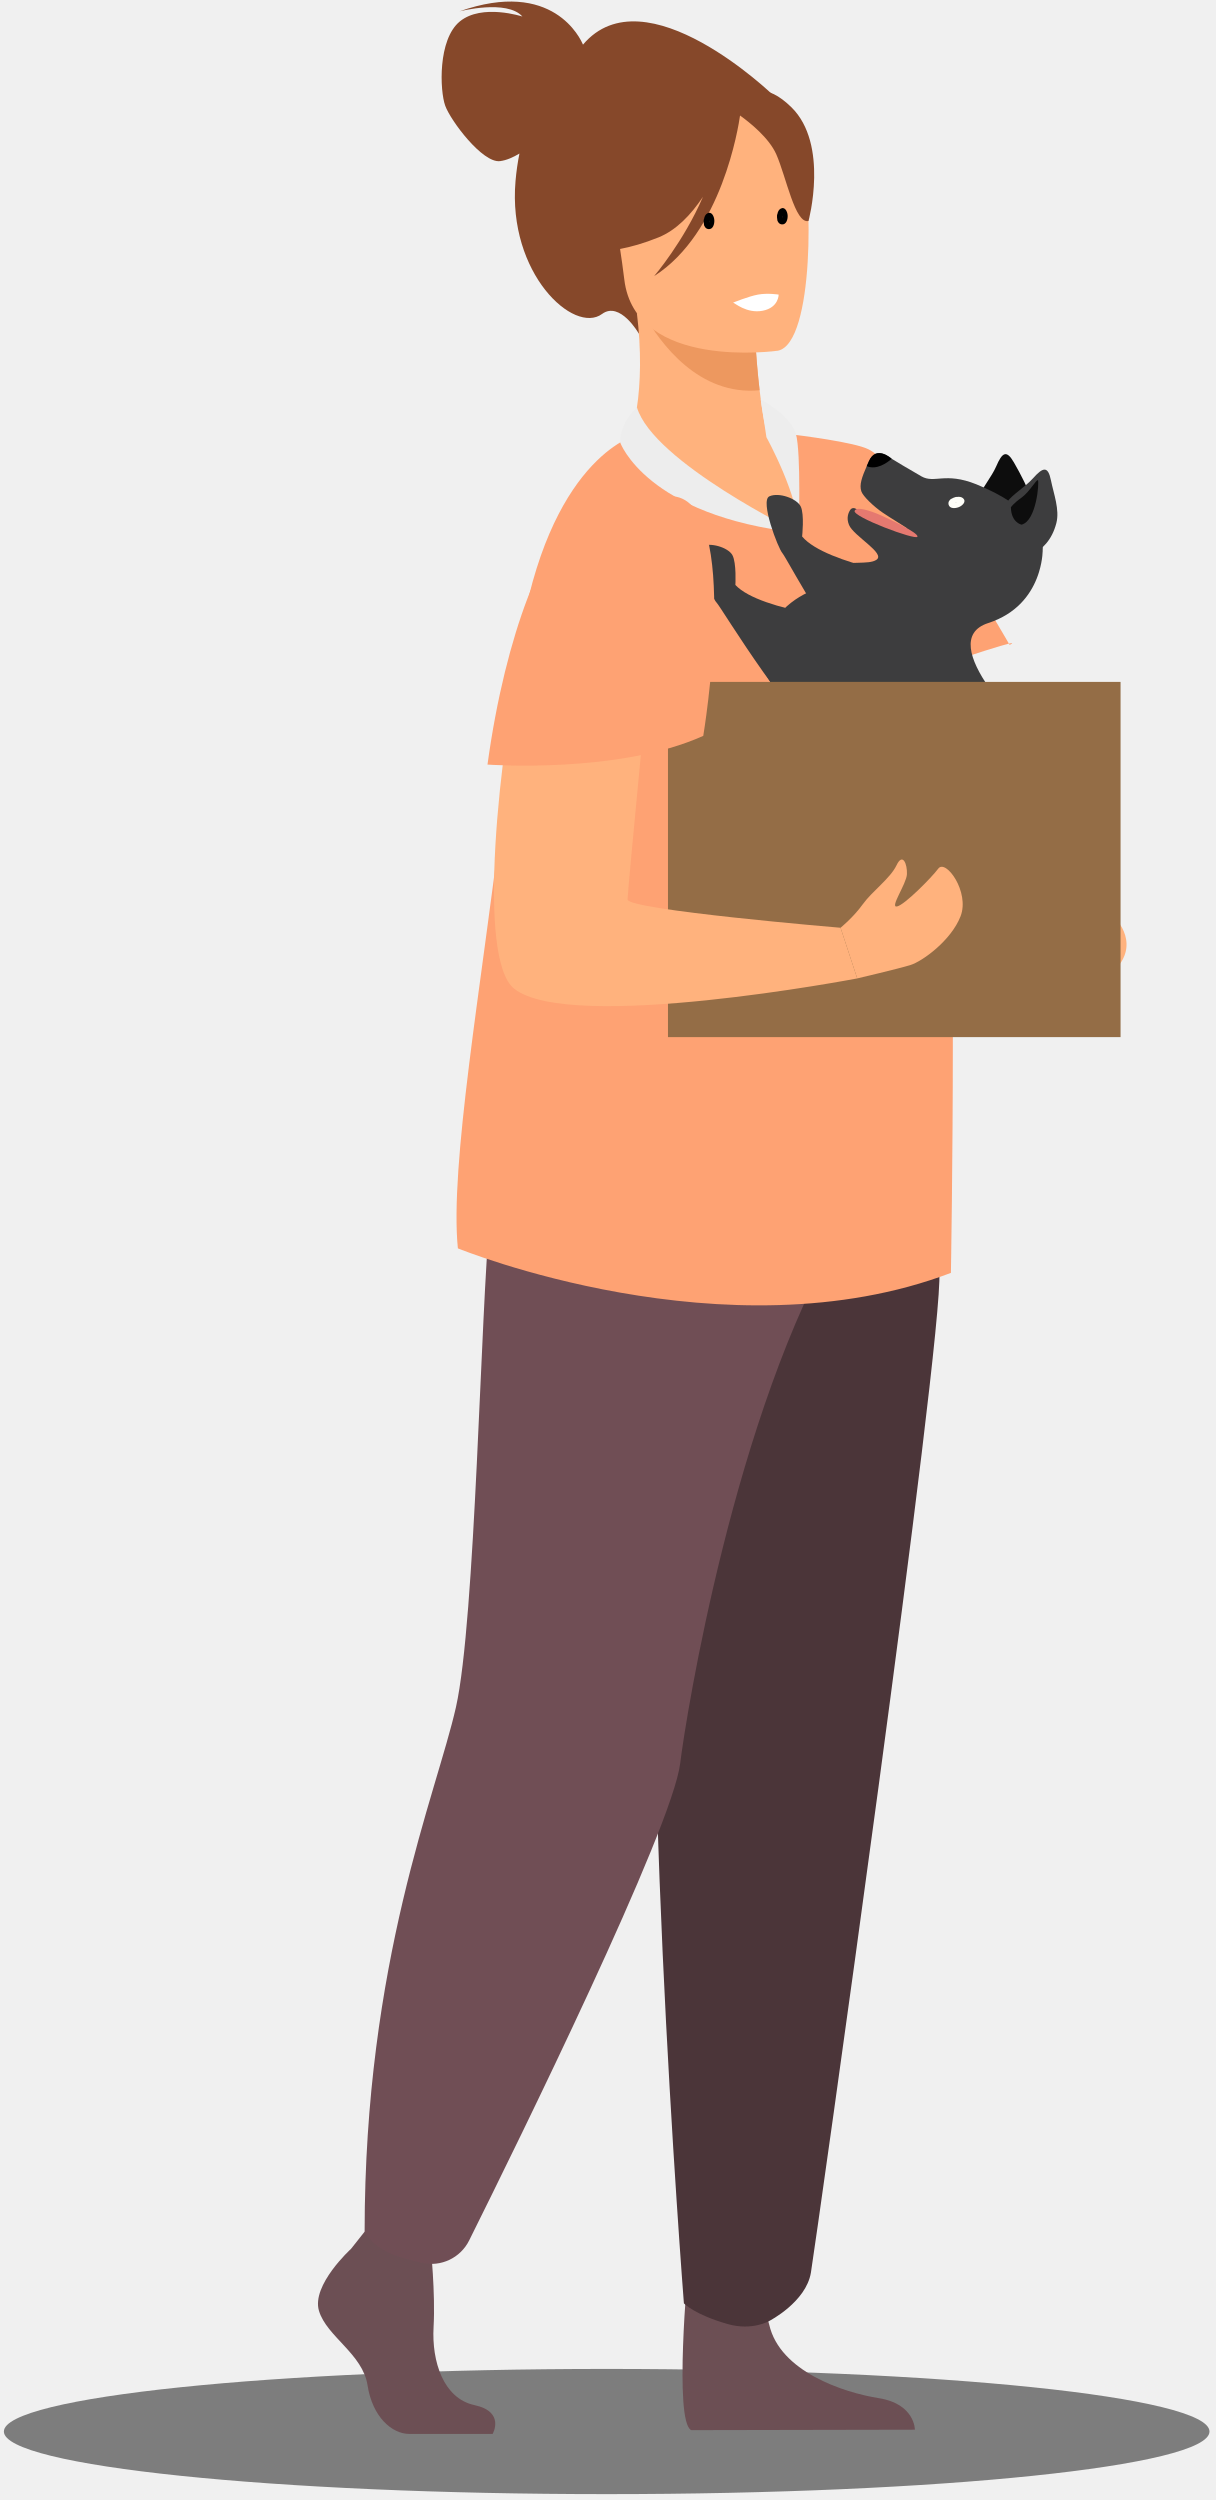
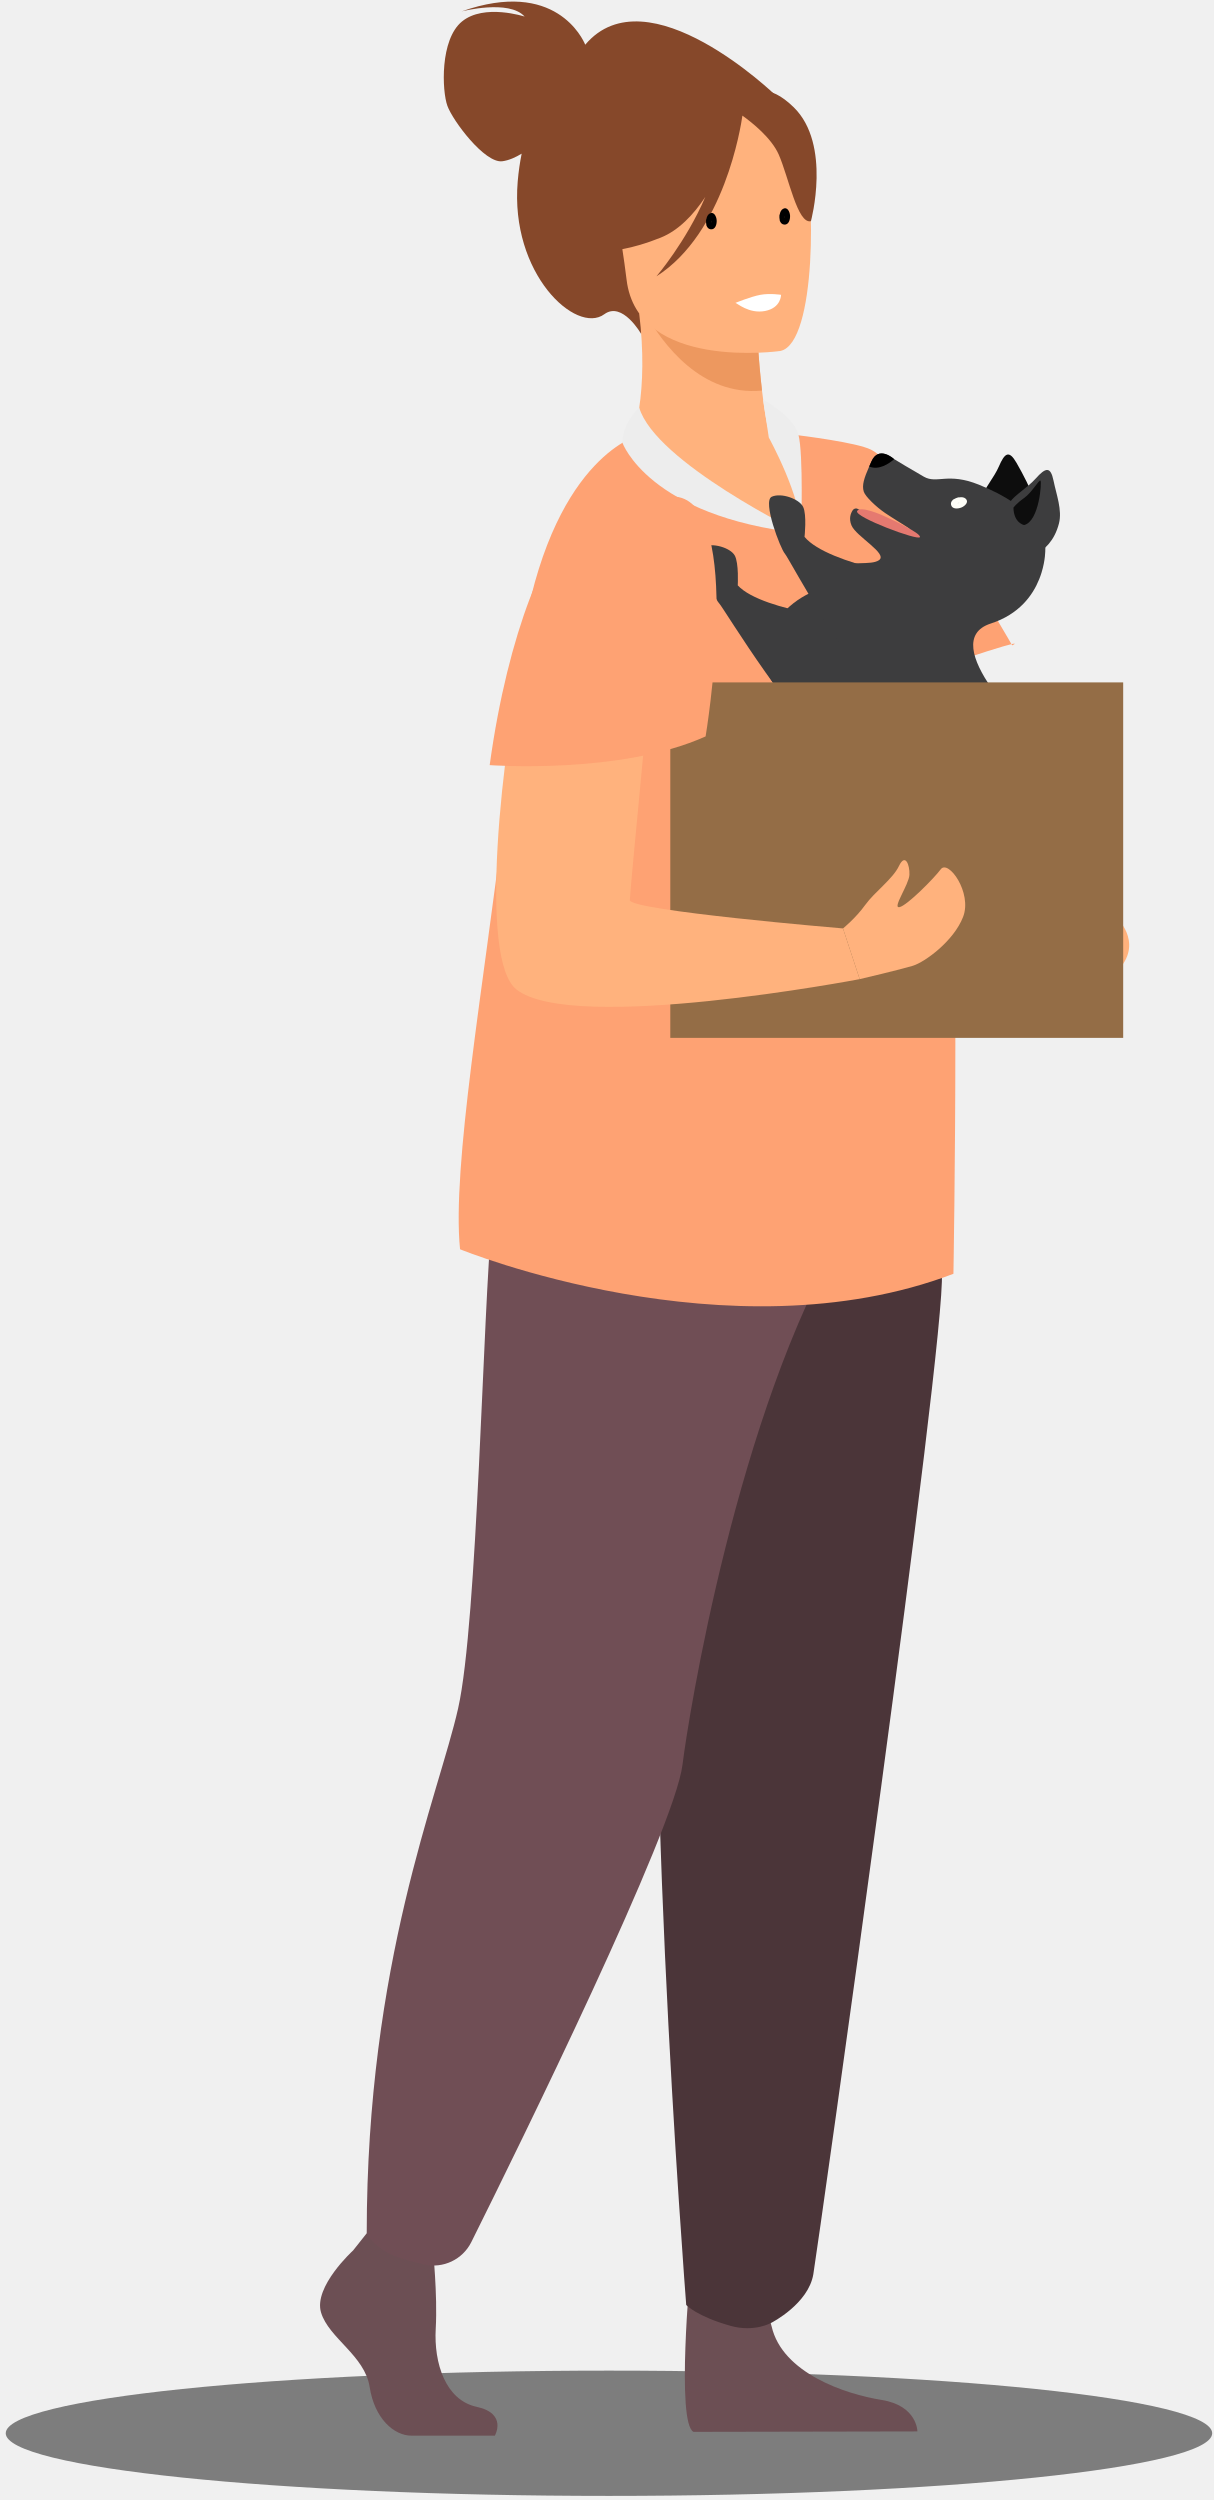
- <svg xmlns="http://www.w3.org/2000/svg" width="191" height="393" viewBox="0 0 191 393" fill="none">
-   <ellipse cx="95.371" cy="382.236" rx="94.761" ry="9.841" fill="#7D7D7D" />
-   <path d="M172.416 144.987L175.291 144.342C175.291 144.342 179.757 148.635 174.627 153.079L172.416 144.987Z" fill="#FFB27D" />
-   <path d="M172.417 144.986C172.417 144.986 169.846 144.733 167.466 143.826C165.086 142.918 161.622 142.817 159.653 141.627C157.683 140.44 158.15 142.444 159.055 143.688C159.96 144.935 164.289 146.609 163.17 147.07C162.051 147.534 157.242 146.7 155.566 145.631C152.107 143.426 153.234 151.713 155.681 153.854C157.68 155.602 164.606 156.463 166.494 155.915C168.382 155.367 174.628 153.078 174.628 153.078L172.417 144.986Z" fill="#FFB27D" />
-   <path d="M55.182 353.517C55.182 353.517 48.922 359.219 50.144 363.267C51.365 367.318 57.014 370.017 57.777 374.966C58.54 379.915 61.593 382.614 64.341 382.614C67.09 382.614 77.442 382.614 77.442 382.614C77.442 382.614 79.465 379.131 74.58 378.082C69.694 377.03 67.853 371.217 68.158 365.815C68.464 360.416 67.7 353.218 67.7 353.218L57.319 350.817L55.182 353.517Z" fill="#6C4F54" />
-   <path d="M108.16 356.525C108.16 356.525 105.908 380.67 108.656 382.019L143.824 381.948C143.824 381.948 143.824 377.897 138.175 376.996C132.526 376.098 122.603 372.797 120.924 365.448C119.245 358.099 108.16 356.525 108.16 356.525Z" fill="#6C4F54" />
-   <path d="M136.875 157.795C136.875 157.795 147.014 189.282 147.665 200.003C148.317 210.724 128.284 352.296 127.478 357.238C126.718 361.891 120.923 364.859 120.923 364.859C120.923 364.859 118.258 366.429 114.454 365.357C109.176 363.871 107.508 362.089 107.508 362.089C107.508 362.089 99.617 261.122 104.5 225.053C109.384 188.986 109.441 157.795 109.441 157.795H136.875Z" fill="#4B3539" />
-   <path d="M93.918 156.857C93.918 156.857 78.452 177.56 77.01 191.555C75.568 205.554 74.748 254.714 71.677 268.36C68.605 282.003 57.319 308.262 57.319 350.817C57.319 350.817 58.492 353.258 62.114 354.555C63.272 354.972 64.824 355.376 66.331 355.719C69.318 356.404 72.383 354.945 73.746 352.209C81.377 336.879 105.682 287.442 106.928 277.182C107.81 269.92 115.484 221.856 132.224 193.653C136.243 186.882 129.757 159.953 129.757 159.953L93.918 156.857Z" fill="#704E55" />
-   <path d="M91.644 7.02C91.273 6.123 86.937 -3.415 72.218 1.789C72.218 1.789 79.688 -0.144 82.125 2.599C82.125 2.599 75.775 0.522 72.291 3.366C68.807 6.207 69.137 14.262 69.987 16.618C70.838 18.975 75.855 25.675 78.609 25.329C79.653 25.198 80.725 24.7 81.656 24.136C81.387 25.474 81.172 26.916 81.038 28.486C79.796 43.002 90.226 52.611 94.642 49.356C97.474 47.272 100.421 52.442 100.421 52.442L121.526 14.951C121.526 14.951 101.397 -4.528 91.644 7.02Z" fill="#86482A" />
-   <path d="M131.234 95.328C111.245 104.516 96.218 72.091 97.523 71.758C99.521 69.431 101.582 61.151 100.118 49.226L101.155 49.3L118.537 50.625C118.537 50.625 118.808 56.172 119.408 61.343C119.805 64.745 120.349 67.986 121.054 69.398C121.262 69.818 125.029 70.376 125.038 70.386C125.331 70.716 136.567 92.88 131.234 95.328Z" fill="#FFB27D" />
-   <path d="M145.405 105.404C146.7 110.279 147.763 114.646 148.285 117.587C150.693 131.149 149.483 200.098 149.483 200.098C114.211 213.518 71.979 196.242 71.979 196.242C70.668 183.386 75.688 154.796 78.736 129.357C79.484 123.121 80.112 117.083 80.503 111.506C80.844 106.644 81.398 102.324 82.113 98.485C87.182 71.297 100.221 68.312 100.221 68.312C106.318 80.486 125.555 83.763 125.555 83.763C125.794 76.912 123.637 68.184 123.637 68.184C126.073 68.484 134.287 69.519 136.507 70.622C143.095 73.9 158.71 101.376 158.71 101.376C158.71 101.376 162.754 99.541 145.405 105.404Z" fill="#FEA273" />
-   <path d="M118.54 50.629C118.54 50.629 118.807 56.169 119.41 61.347C109.879 62.264 103.799 53.987 101.155 49.304L118.54 50.629Z" fill="#ED985F" />
-   <path d="M122.295 55.13C122.295 55.13 99.868 58.334 98.141 43.942C96.414 29.55 92.357 20.271 106.603 17.615C120.85 14.96 124.296 20.1 126.008 24.759C127.721 29.419 128.084 53.924 122.295 55.13Z" fill="#FFB27D" />
-   <path d="M124.388 16.84C120.4 12.947 117.888 14.228 116.572 15.714C103.463 10.315 96.768 21.577 96.768 21.577C96.493 32.093 89.953 38.921 89.953 38.921C89.953 38.921 94.358 41.005 103.505 37.324C106.298 36.198 108.623 33.767 110.508 30.933C107.469 38 102.832 43.402 102.832 43.402C113.474 36.621 116.086 19.92 116.334 18.158C117.857 19.254 120.888 21.665 122.033 24.26C123.589 27.783 124.99 35.267 127.098 34.739C127.098 34.739 130.37 22.68 124.388 16.84Z" fill="#86482A" />
-   <path d="M100.127 64.036C100.127 64.036 97.496 66.258 97.489 69.556C97.489 69.556 101.593 81.088 125.555 83.764C125.555 83.764 102.658 72.612 100.127 64.036Z" fill="#EDEDED" />
-   <path d="M120.482 68.729C120.482 68.729 125.727 78.2 125.555 83.764C125.555 83.764 125.965 71.12 125.109 68.185C124.252 65.25 119.587 62.782 119.587 62.782L120.482 68.729Z" fill="#EDEDED" />
-   <path d="M115.24 47.577C115.446 47.577 117.363 49.339 119.896 48.848C122.429 48.354 122.406 46.31 122.406 46.31C122.406 46.31 120.676 46.031 119.156 46.31C117.636 46.592 115.24 47.577 115.24 47.577Z" fill="white" />
-   <path d="M122.711 32.805C122.421 32.971 122.271 33.295 122.205 33.656C122.173 33.713 122.147 33.787 122.147 33.876C122.135 34.084 122.146 34.314 122.19 34.521C122.195 34.557 122.201 34.593 122.201 34.628C122.216 34.708 122.242 34.772 122.281 34.82C122.396 35.066 122.585 35.241 122.903 35.277C123.62 35.342 123.854 34.464 123.817 33.855C123.781 33.26 123.383 32.423 122.711 32.805ZM122.985 34.257C122.976 34.144 122.972 34.033 122.987 33.922C122.993 33.938 122.994 33.952 122.992 33.958C123.008 34.053 123.003 34.154 122.985 34.257Z" fill="black" />
-   <path d="M111.186 33.546C110.895 33.712 110.745 34.036 110.679 34.397C110.647 34.455 110.621 34.528 110.621 34.617C110.609 34.825 110.62 35.055 110.664 35.262C110.669 35.298 110.675 35.334 110.675 35.369C110.69 35.449 110.716 35.513 110.755 35.561C110.87 35.807 111.059 35.983 111.377 36.018C112.094 36.083 112.328 35.206 112.291 34.596C112.255 34.001 111.858 33.164 111.186 33.546ZM111.459 34.998C111.45 34.885 111.446 34.774 111.461 34.663C111.467 34.679 111.468 34.693 111.466 34.699C111.482 34.794 111.477 34.895 111.459 34.998Z" fill="black" />
-   <path d="M160.553 90.841C160.553 90.841 164.341 84.393 162.329 78.809C161.593 76.765 160.491 74.61 159.389 72.697C158.215 70.659 157.545 71.127 156.613 73.292C155.888 74.976 154.303 76.802 153.975 78.019C152.955 81.787 151.87 84.319 154.5 87.765C157.131 91.214 160.553 90.841 160.553 90.841Z" fill="#0D0D0D" />
-   <path d="M167.993 148.3C167.993 148.3 183.052 132.761 165.396 118.705C161.08 115.269 146.595 100.776 155.341 97.946C159.793 96.504 161.934 93.538 162.962 90.97C163.104 90.61 163.229 90.261 163.332 89.921C163.331 89.918 163.331 89.918 163.331 89.918C163.945 87.927 163.913 86.391 163.913 86.391C163.913 86.391 164.352 83.157 159.85 79.641C158.611 78.676 157.002 77.691 154.909 76.746C154.905 76.743 154.9 76.739 154.895 76.739C154.442 76.531 153.968 76.329 153.467 76.127C148.553 74.157 146.924 76.057 144.847 74.883C142.952 73.808 140.577 72.365 140.18 72.12C140.143 72.1 140.123 72.086 140.123 72.086C140.123 72.086 137.736 69.908 136.595 72.49C136.474 72.766 136.358 73.028 136.249 73.28C135.461 75.088 135.072 76.208 135.4 77.233C135.651 78.01 137.351 79.627 138.731 80.568C139.805 81.305 142.408 82.888 142.53 83.009C142.865 83.342 140.414 83.285 134.777 80.111C134.675 80.054 134.571 80 134.468 79.943C134.196 79.788 133.852 79.872 133.676 80.128C133.357 80.595 133.013 81.426 133.466 82.522C134.186 84.273 139.275 86.996 137.778 87.998C137.462 88.213 137.023 88.321 136.503 88.385C136.5 88.381 136.5 88.381 136.5 88.381C134.576 88.61 131.58 88.159 129.752 89.763C129.752 89.763 131.992 90.002 133.194 90.926C133.194 90.926 128.139 89.982 126.815 92.073C126.815 92.073 127.636 91.908 128.615 92.503C128.615 92.503 123.289 93.932 120.877 99.045C120.667 99.492 120.478 99.963 120.318 100.467C118.555 105.984 119.42 102.814 124.703 113.982C127.655 120.218 143.275 136.795 152.368 139.058C163.643 141.865 167.993 148.3 167.993 148.3Z" fill="#3D3D3E" />
-   <path d="M138.35 80.951C138.35 80.951 134.769 79.347 134.349 80.289C133.929 81.227 143.986 84.989 144.216 84.37C144.445 83.748 139.627 81.516 138.35 80.951Z" fill="#E57970" />
-   <path d="M159.743 87.824C159.743 87.824 164.653 87.703 166.059 82.227C166.599 80.125 165.647 77.665 165.208 75.503C164.741 73.2 163.957 73.432 162.386 75.19C161.164 76.562 159.082 77.792 158.384 78.841C156.223 82.096 159.743 87.824 159.743 87.824Z" fill="#3D3D3E" />
-   <path d="M135.955 97.679C135.955 97.679 119.593 96.254 115.603 91.954C115.603 91.954 115.797 88.464 115.129 87.257C114.461 86.05 111.589 85.169 110.121 85.926C108.653 86.686 111.931 94.025 112.659 94.747C113.388 95.47 125.227 115.309 131.221 117.904C133.711 118.983 130.916 109.624 133.667 107.593C136.418 105.563 135.955 97.679 135.955 97.679Z" fill="#3D3D3E" />
-   <path d="M146.106 91.148C146.106 91.148 129.844 88.845 126.093 84.334C126.093 84.334 126.475 80.864 125.874 79.62C125.272 78.38 122.452 77.344 120.945 78.023C119.438 78.703 122.314 86.206 123.003 86.966C123.692 87.729 134.44 108.176 140.286 111.091C142.713 112.301 140.429 102.804 143.285 100.925C146.142 99.045 146.106 91.148 146.106 91.148Z" fill="#3D3D3E" />
-   <path d="M140.18 72.12C139.403 72.796 137.784 73.929 136.25 73.28C136.358 73.028 136.474 72.766 136.596 72.49C137.737 69.908 140.123 72.087 140.123 72.087C140.123 72.087 140.143 72.1 140.18 72.12Z" fill="black" />
-   <path d="M158.909 79.746C158.909 79.746 159.329 79.114 160.578 78.233C161.827 77.352 162.926 75.312 163.159 75.496C163.393 75.681 162.963 81.914 160.582 82.476C160.582 82.476 158.958 82.163 158.909 79.746Z" fill="#0D0D0D" />
-   <path d="M137.451 145.366C141.267 143.933 158.418 152.409 166.08 147.931C170.095 145.584 171.705 137.808 172.328 130.94C172.982 123.722 165.625 118.41 158.964 121.298C155.432 122.831 151.598 125.339 147.957 129.403C142.28 135.74 136.907 136.863 132.778 136.914C131.691 135.919 130.181 134.903 128.58 134.977C125.492 135.122 125.05 138.03 125.05 138.03C123.718 142.226 133.635 146.798 137.451 145.366Z" fill="#3D3D3E" />
-   <path d="M151.39 78.319C151.137 78.1 150.781 78.066 150.418 78.123C150.353 78.112 150.275 78.112 150.191 78.141C149.99 78.198 149.776 78.285 149.594 78.394C149.562 78.411 149.529 78.429 149.497 78.44C149.426 78.48 149.374 78.526 149.341 78.578C149.147 78.768 149.043 79.005 149.114 79.316C149.29 80.013 150.197 79.944 150.761 79.707C151.312 79.477 151.973 78.826 151.39 78.319ZM150.106 79.056C150.21 79.01 150.314 78.97 150.424 78.947C150.411 78.959 150.398 78.964 150.392 78.964C150.307 79.01 150.21 79.039 150.106 79.056Z" fill="#FEFEF8" />
-   <path d="M105.005 163.035H176.151V107.194H105.005V163.035Z" fill="#946D46" />
-   <path d="M96.827 91.918C91.402 86.35 84.291 90.537 82.675 98.133C78.191 119.212 74.976 150.748 80.824 155.42C89.607 162.433 134.756 153.809 134.756 153.809L132.135 145.844C132.135 145.844 98.623 143.031 98.649 141.398C98.676 139.765 102.738 97.984 102.738 97.984L96.827 91.918Z" fill="#FFB27D" />
-   <path d="M132.136 145.842C132.136 145.842 134.143 144.217 135.627 142.152C137.111 140.086 139.946 138.096 140.935 136.021C141.922 133.95 142.639 135.876 142.571 137.413C142.504 138.95 139.814 142.729 141.004 142.498C142.193 142.269 146.467 137.935 147.491 136.552C148.673 134.956 152.479 140.233 150.999 144.041C149.518 147.85 144.991 151.127 143.113 151.707C141.235 152.286 134.757 153.808 134.757 153.808L132.136 145.842Z" fill="#FFB27D" />
-   <path d="M105.856 78.017C105.856 78.017 95.66 77.852 90.726 81.228C85.791 84.603 79.517 99.161 76.633 120.191C76.633 120.191 97.207 121.705 110.553 115.678C110.553 115.678 116.682 79.129 105.856 78.017Z" fill="#FEA273" />
+ <svg xmlns="http://www.w3.org/2000/svg" width="201" height="414" viewBox="0 0 201 414" fill="none">
+   <ellipse cx="100.844" cy="402.949" rx="99.894" ry="10.374" fill="#7D7D7D" />
+   <path d="M182.062 152.846L185.093 152.166C185.093 152.166 189.802 156.692 184.394 161.377L182.062 152.846Z" fill="#FFB27D" />
+   <path d="M182.063 152.846C182.063 152.846 179.353 152.581 176.844 151.624C174.335 150.667 170.684 150.561 168.608 149.306C166.531 148.055 167.023 150.167 167.977 151.478C168.931 152.793 173.495 154.558 172.315 155.044C171.136 155.533 166.066 154.654 164.3 153.527C160.653 151.202 161.841 159.938 164.421 162.196C166.528 164.039 173.83 164.946 175.82 164.368C177.81 163.791 184.394 161.377 184.394 161.377L182.063 152.846Z" fill="#FFB27D" />
+   <path d="M58.477 372.672C58.477 372.672 51.879 378.683 53.166 382.95C54.454 387.22 60.409 390.066 61.213 395.283C62.018 400.5 65.237 403.346 68.133 403.346C71.03 403.346 81.944 403.346 81.944 403.346C81.944 403.346 84.076 399.674 78.927 398.568C73.776 397.459 71.835 391.331 72.157 385.636C72.479 379.945 71.674 372.357 71.674 372.357L60.731 369.826L58.477 372.672Z" fill="#6C4F54" />
+   <path d="M114.326 375.844C114.326 375.844 111.952 401.297 114.849 402.718L151.921 402.644C151.921 402.644 151.921 398.373 145.967 397.424C140.012 396.477 129.551 392.997 127.781 385.25C126.011 377.503 114.326 375.844 114.326 375.844Z" fill="#6C4F54" />
+   <path d="M144.596 166.35C144.596 166.35 155.284 199.543 155.971 210.845C156.657 222.146 135.54 371.387 134.69 376.597C133.889 381.502 127.78 384.631 127.78 384.631C127.78 384.631 124.97 386.286 120.96 385.156C115.397 383.589 113.638 381.711 113.638 381.711C113.638 381.711 105.319 275.274 110.467 237.251C115.616 199.231 115.676 166.35 115.676 166.35H144.596Z" fill="#4B3539" />
+   <path d="M99.312 165.36C99.312 165.36 83.008 187.184 81.489 201.938C79.969 216.695 79.104 268.519 75.866 282.904C72.628 297.285 60.73 324.968 60.73 369.827C60.73 369.827 61.967 372.4 65.785 373.768C67.007 374.208 68.643 374.633 70.231 374.995C73.38 375.718 76.611 374.179 78.048 371.295C86.092 355.134 111.714 303.02 113.027 292.203C113.957 284.548 122.046 233.88 139.693 204.149C143.93 197.012 137.093 168.624 137.093 168.624L99.312 165.36Z" fill="#704E55" />
+   <path d="M96.915 7.404C96.524 6.458 91.953 -3.596 76.436 1.89C76.436 1.89 84.311 -0.148 86.88 2.744C86.88 2.744 80.186 0.554 76.513 3.552C72.841 6.547 73.189 15.038 74.085 17.522C74.982 20.007 80.271 27.07 83.174 26.705C84.274 26.567 85.404 26.042 86.386 25.447C86.102 26.857 85.876 28.378 85.734 30.033C84.425 45.336 95.42 55.464 100.075 52.034C103.061 49.837 106.167 55.287 106.167 55.287L128.415 15.765C128.415 15.765 107.197 -4.769 96.915 7.404Z" fill="#86482A" />
+   <path d="M138.65 100.499C117.578 110.185 101.737 76.003 103.113 75.652C105.219 73.199 107.392 64.471 105.848 51.9L106.941 51.978L125.265 53.374C125.265 53.374 125.551 59.222 126.183 64.672C126.602 68.259 127.175 71.675 127.919 73.164C128.138 73.607 132.108 74.195 132.118 74.206C132.427 74.553 144.271 97.919 138.65 100.499Z" fill="#FFB27D" />
+   <path d="M153.589 111.118C154.953 116.257 156.075 120.861 156.625 123.962C159.162 138.258 157.887 210.942 157.887 210.942C120.704 225.09 76.184 206.877 76.184 206.877C74.803 193.325 80.095 163.187 83.308 136.369C84.096 129.795 84.759 123.43 85.17 117.551C85.529 112.426 86.114 107.872 86.868 103.825C92.211 75.165 105.957 72.017 105.957 72.017C112.383 84.85 132.663 88.306 132.663 88.306C132.915 81.083 130.641 71.883 130.641 71.883C133.209 72.198 141.869 73.29 144.209 74.452C151.153 77.908 167.614 106.873 167.614 106.873C167.614 106.873 171.877 104.938 153.589 111.118Z" fill="#FEA273" />
+   <path d="M125.268 53.377C125.268 53.377 125.55 59.218 126.186 64.676C116.139 65.643 109.73 56.918 106.942 51.981L125.268 53.377Z" fill="#ED985F" />
+   <path d="M129.225 58.122C129.225 58.122 105.583 61.499 103.763 46.328C101.943 31.156 97.666 21.374 112.684 18.575C127.702 15.775 131.335 21.194 133.141 26.105C134.946 31.017 135.329 56.85 129.225 58.122Z" fill="#FFB27D" />
+   <path d="M131.433 17.757C127.229 13.653 124.581 15.003 123.193 16.57C109.374 10.878 102.317 22.75 102.317 22.75C102.027 33.836 95.133 41.034 95.133 41.034C95.133 41.034 99.777 43.231 109.418 39.35C112.363 38.163 114.814 35.601 116.801 32.613C113.598 40.063 108.71 45.758 108.71 45.758C119.928 38.61 122.681 21.003 122.943 19.146C124.548 20.301 127.744 22.842 128.951 25.578C130.591 29.292 132.068 37.181 134.29 36.625C134.29 36.625 137.739 23.913 131.433 17.757Z" fill="#86482A" />
+   <path d="M105.858 67.51C105.858 67.51 103.085 69.853 103.077 73.329C103.077 73.329 107.403 85.486 132.663 88.307C132.663 88.307 108.525 76.551 105.858 67.51Z" fill="#EDEDED" />
+   <path d="M127.315 72.458C127.315 72.458 132.845 82.441 132.663 88.307C132.663 88.307 133.096 74.978 132.193 71.884C131.29 68.79 126.372 66.189 126.372 66.189L127.315 72.458Z" fill="#EDEDED" />
+   <path d="M121.789 50.159C122.006 50.159 124.027 52.016 126.697 51.499C129.368 50.978 129.343 48.823 129.343 48.823C129.343 48.823 127.52 48.529 125.918 48.823C124.315 49.121 121.789 50.159 121.789 50.159Z" fill="white" />
+   <path d="M129.666 34.587C129.36 34.761 129.201 35.104 129.132 35.484C129.098 35.544 129.071 35.622 129.071 35.715C129.058 35.935 129.07 36.178 129.116 36.396C129.122 36.434 129.128 36.472 129.128 36.508C129.143 36.593 129.171 36.661 129.212 36.711C129.334 36.97 129.533 37.156 129.868 37.193C130.624 37.262 130.871 36.336 130.832 35.694C130.794 35.067 130.375 34.184 129.666 34.587ZM129.955 36.118C129.945 35.999 129.941 35.882 129.956 35.764C129.963 35.781 129.964 35.796 129.962 35.803C129.979 35.902 129.974 36.009 129.955 36.118Z" fill="black" />
+   <path d="M117.516 35.368C117.209 35.543 117.051 35.885 116.982 36.265C116.948 36.326 116.921 36.403 116.92 36.497C116.908 36.716 116.92 36.959 116.966 37.177C116.971 37.215 116.977 37.254 116.978 37.29C116.993 37.375 117.021 37.442 117.061 37.492C117.183 37.752 117.383 37.937 117.718 37.974C118.474 38.043 118.721 37.117 118.681 36.475C118.643 35.848 118.224 34.965 117.516 35.368ZM117.804 36.899C117.795 36.78 117.79 36.663 117.806 36.545C117.813 36.562 117.814 36.577 117.812 36.584C117.828 36.683 117.823 36.79 117.804 36.899Z" fill="black" />
+   <path d="M169.558 95.767C169.558 95.767 173.551 88.969 171.43 83.083C170.654 80.928 169.493 78.657 168.331 76.64C167.093 74.492 166.387 74.985 165.405 77.267C164.64 79.043 162.97 80.967 162.623 82.25C161.549 86.223 160.404 88.891 163.178 92.524C165.95 96.16 169.558 95.767 169.558 95.767Z" fill="#0D0D0D" />
+   <path d="M177.401 156.34C177.401 156.34 193.276 139.96 174.664 125.142C170.114 121.52 154.844 106.242 164.064 103.258C168.757 101.738 171.014 98.612 172.097 95.904C172.248 95.525 172.379 95.156 172.488 94.799C172.487 94.795 172.487 94.795 172.487 94.795C173.133 92.697 173.1 91.077 173.1 91.077C173.1 91.077 173.563 87.668 168.817 83.961C167.511 82.944 165.814 81.906 163.608 80.91C163.604 80.906 163.599 80.903 163.593 80.903C163.116 80.683 162.616 80.47 162.088 80.258C156.908 78.181 155.19 80.183 153.001 78.946C151.004 77.812 148.5 76.292 148.081 76.033C148.042 76.012 148.022 75.998 148.022 75.998C148.022 75.998 145.505 73.701 144.303 76.423C144.174 76.714 144.052 76.99 143.938 77.256C143.107 79.162 142.697 80.343 143.043 81.424C143.307 82.242 145.099 83.947 146.554 84.939C147.686 85.715 150.43 87.385 150.559 87.512C150.912 87.863 148.328 87.803 142.386 84.457C142.279 84.397 142.169 84.34 142.06 84.28C141.773 84.117 141.411 84.206 141.226 84.475C140.888 84.968 140.526 85.843 141.004 86.998C141.763 88.845 147.127 91.715 145.549 92.771C145.216 92.998 144.753 93.112 144.205 93.179C144.202 93.175 144.202 93.175 144.202 93.175C142.174 93.416 139.015 92.942 137.088 94.632C137.088 94.632 139.449 94.884 140.717 95.858C140.717 95.858 135.388 94.862 133.993 97.067C133.993 97.067 134.858 96.893 135.89 97.52C135.89 97.52 130.275 99.026 127.733 104.417C127.511 104.888 127.312 105.384 127.143 105.916C125.285 111.732 126.197 108.39 131.766 120.163C134.878 126.737 151.344 144.212 160.929 146.597C172.816 149.557 177.401 156.34 177.401 156.34Z" fill="#3D3D3E" />
+   <path d="M146.152 85.343C146.152 85.343 142.377 83.653 141.934 84.645C141.491 85.634 152.093 89.6 152.335 88.948C152.577 88.292 147.498 85.939 146.152 85.343Z" fill="#E57970" />
+   <path d="M168.704 92.588C168.704 92.588 173.879 92.46 175.362 86.687C175.931 84.472 174.927 81.878 174.465 79.599C173.972 77.171 173.146 77.416 171.49 79.269C170.202 80.715 168.007 82.013 167.271 83.118C164.993 86.549 168.704 92.588 168.704 92.588Z" fill="#3D3D3E" />
+   <path d="M143.627 102.975C143.627 102.975 126.379 101.472 122.173 96.94C122.173 96.94 122.377 93.261 121.673 91.989C120.969 90.716 117.942 89.788 116.394 90.585C114.847 91.386 118.302 99.123 119.07 99.885C119.838 100.647 132.318 121.56 138.637 124.296C141.261 125.433 138.315 115.567 141.215 113.426C144.115 111.286 143.627 102.975 143.627 102.975Z" fill="#3D3D3E" />
+   <path d="M154.327 96.092C154.327 96.092 137.185 93.665 133.231 88.909C133.231 88.909 133.633 85.251 132.999 83.94C132.365 82.632 129.392 81.541 127.804 82.257C126.215 82.972 129.247 90.883 129.973 91.684C130.699 92.488 142.03 114.043 148.192 117.116C150.751 118.391 148.343 108.38 151.354 106.398C154.366 104.417 154.327 96.092 154.327 96.092Z" fill="#3D3D3E" />
+   <path d="M148.082 76.033C147.263 76.745 145.555 77.94 143.938 77.256C144.052 76.99 144.175 76.713 144.303 76.423C145.506 73.701 148.022 75.997 148.022 75.997C148.022 75.997 148.043 76.011 148.082 76.033Z" fill="black" />
+   <path d="M167.825 84.072C167.825 84.072 168.268 83.405 169.584 82.477C170.901 81.548 172.059 79.397 172.305 79.592C172.552 79.787 172.099 86.357 169.589 86.949C169.589 86.949 167.876 86.62 167.825 84.072Z" fill="#0D0D0D" />
+   <path d="M145.204 153.246C149.226 151.736 167.306 160.671 175.384 155.95C179.616 153.476 181.314 145.279 181.97 138.039C182.66 130.43 174.904 124.83 167.882 127.874C164.159 129.49 160.117 132.134 156.279 136.419C150.294 143.099 144.63 144.283 140.278 144.336C139.132 143.287 137.54 142.217 135.852 142.295C132.597 142.447 132.131 145.513 132.131 145.513C130.727 149.936 141.181 154.756 145.204 153.246Z" fill="#3D3D3E" />
+   <path d="M159.899 82.569C159.632 82.338 159.256 82.301 158.873 82.362C158.805 82.35 158.723 82.35 158.634 82.38C158.422 82.441 158.197 82.532 158.005 82.647C157.971 82.666 157.937 82.684 157.903 82.696C157.827 82.739 157.773 82.787 157.739 82.842C157.534 83.042 157.424 83.291 157.499 83.619C157.684 84.354 158.641 84.281 159.236 84.032C159.817 83.789 160.514 83.103 159.899 82.569ZM158.545 83.346C158.655 83.297 158.764 83.255 158.88 83.231C158.867 83.243 158.853 83.249 158.846 83.249C158.757 83.297 158.655 83.328 158.545 83.346Z" fill="#FEFEF8" />
+   <path d="M111 171.872H186V113.005H111V171.872Z" fill="#946D46" />
+   <path d="M102.379 96.902C96.66 91.032 89.164 95.446 87.46 103.453C82.733 125.675 79.344 158.918 85.509 163.844C94.768 171.237 142.363 162.146 142.363 162.146L139.599 153.749C139.599 153.749 104.272 150.784 104.3 149.062C104.328 147.34 108.61 103.296 108.61 103.296L102.379 96.902Z" fill="#FFB27D" />
+   <path d="M139.601 153.749C139.601 153.749 141.716 152.035 143.28 149.858C144.845 147.681 147.834 145.583 148.876 143.396C149.916 141.212 150.673 143.242 150.601 144.863C150.53 146.483 147.694 150.467 148.949 150.223C150.202 149.982 154.708 145.413 155.787 143.955C157.033 142.273 161.045 147.835 159.485 151.85C157.925 155.865 153.152 159.32 151.172 159.931C149.192 160.541 142.364 162.145 142.364 162.145L139.601 153.749Z" fill="#FFB27D" />
+   <path d="M111.897 82.248C111.897 82.248 101.149 82.075 95.948 85.633C90.746 89.191 84.132 104.537 81.091 126.706C81.091 126.706 102.78 128.303 116.848 121.95C116.848 121.95 123.31 83.42 111.897 82.248Z" fill="#FEA273" />
</svg>
